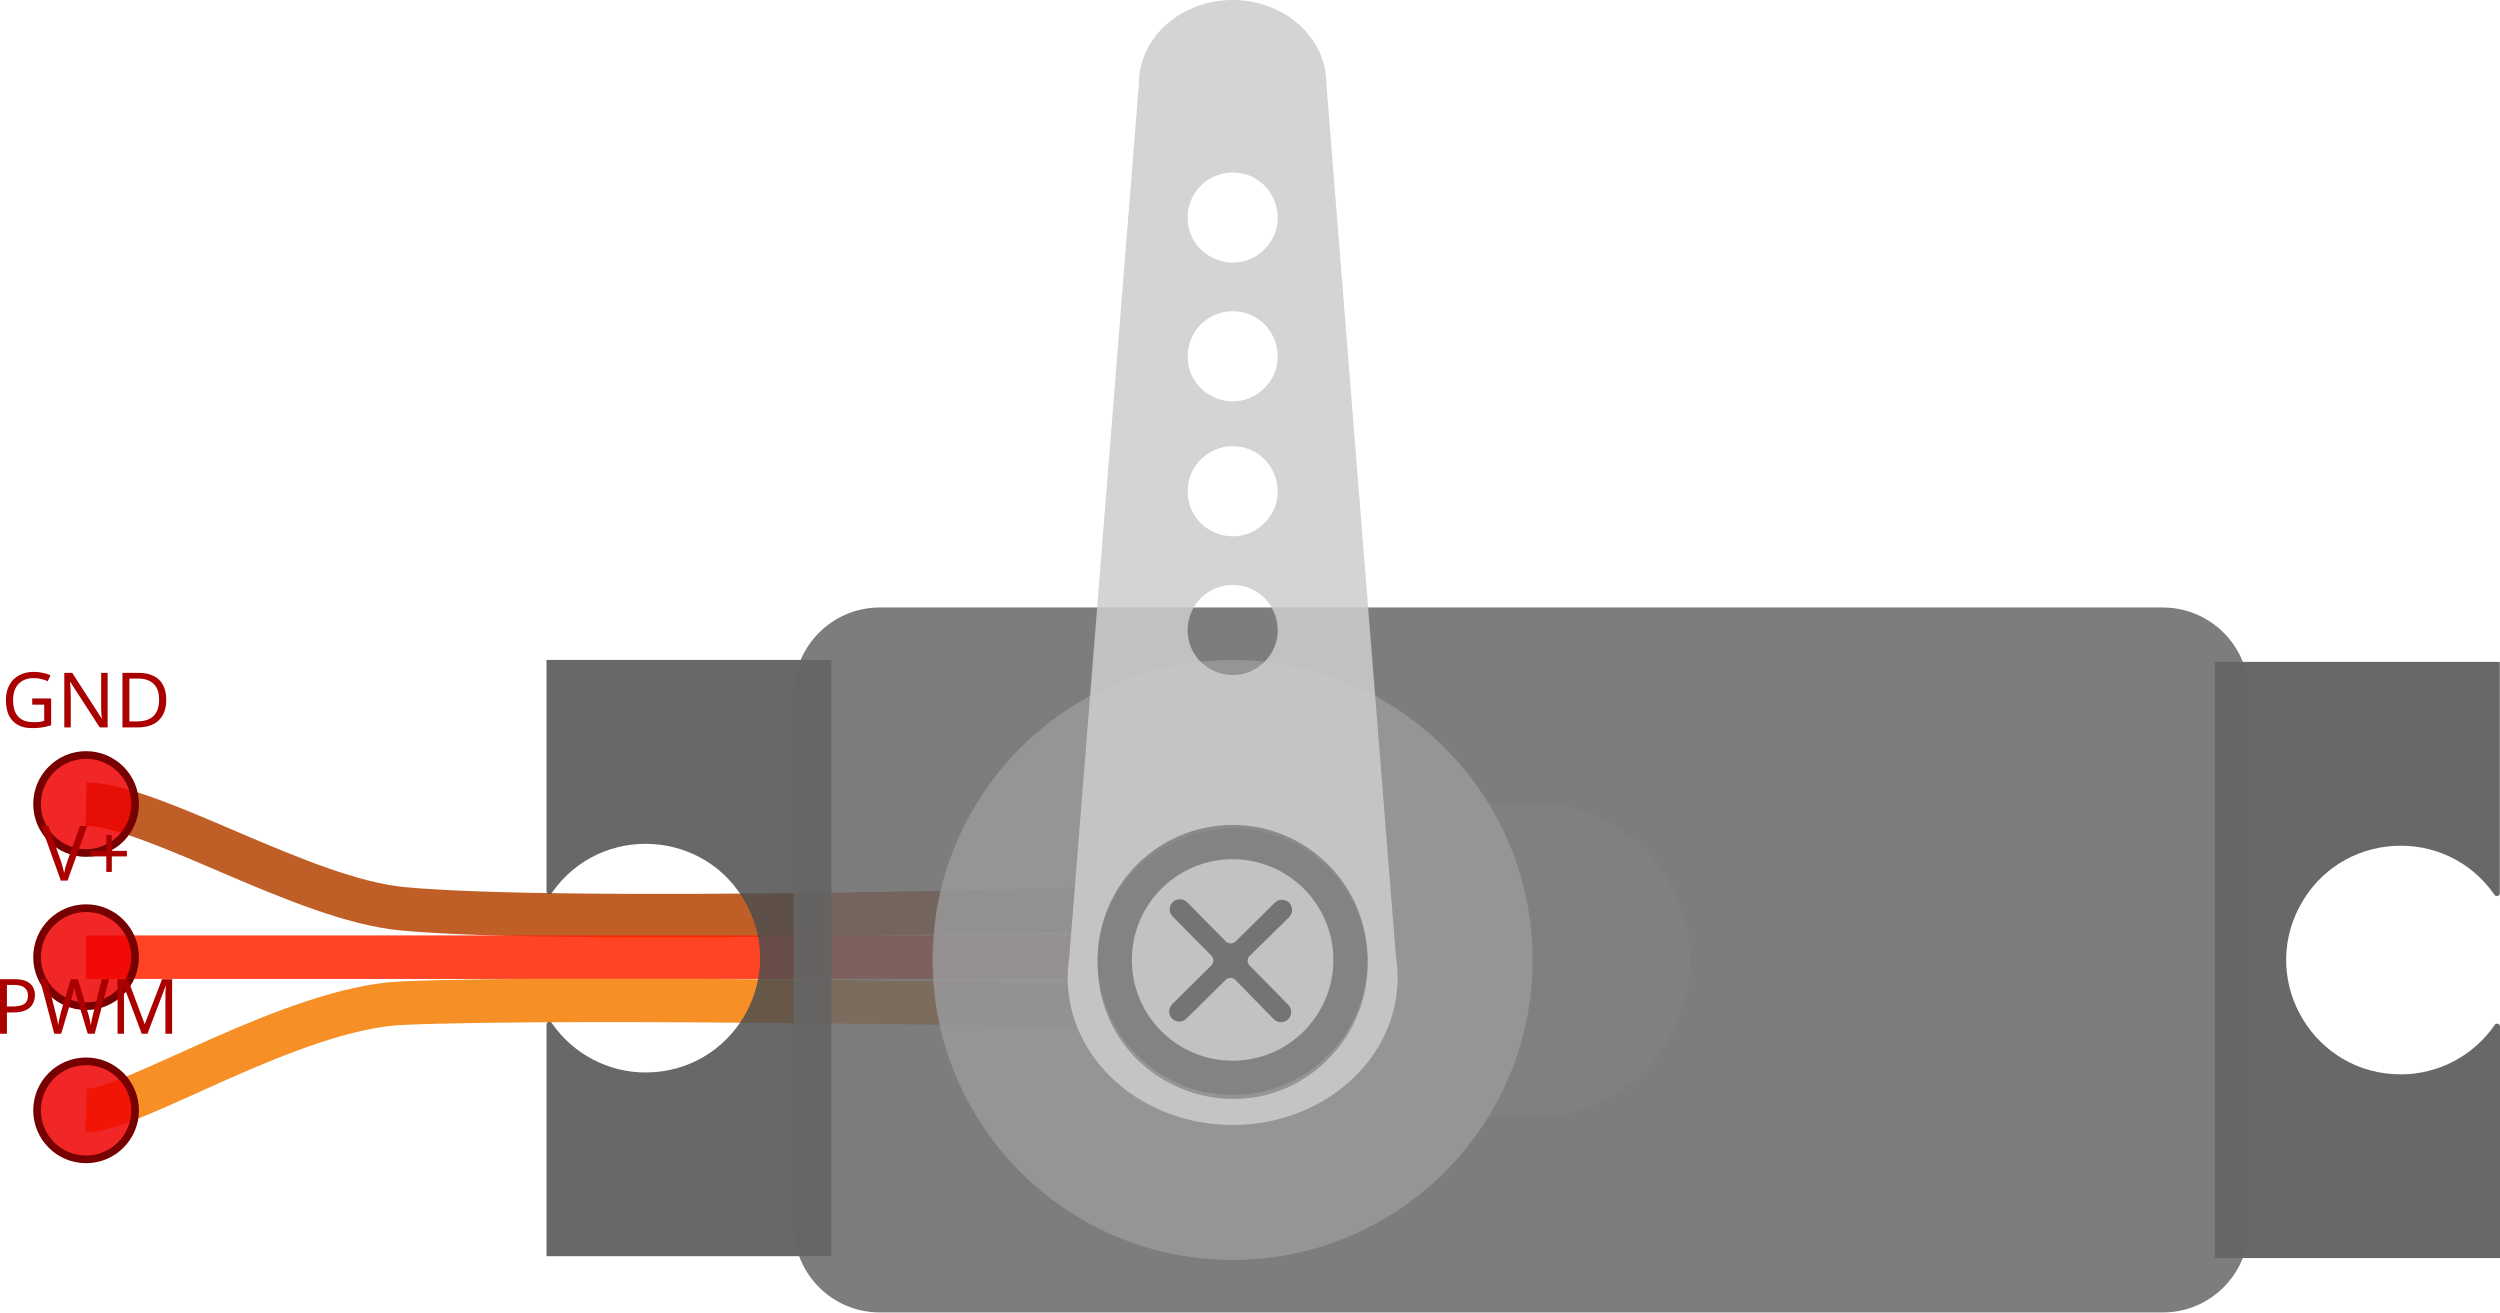
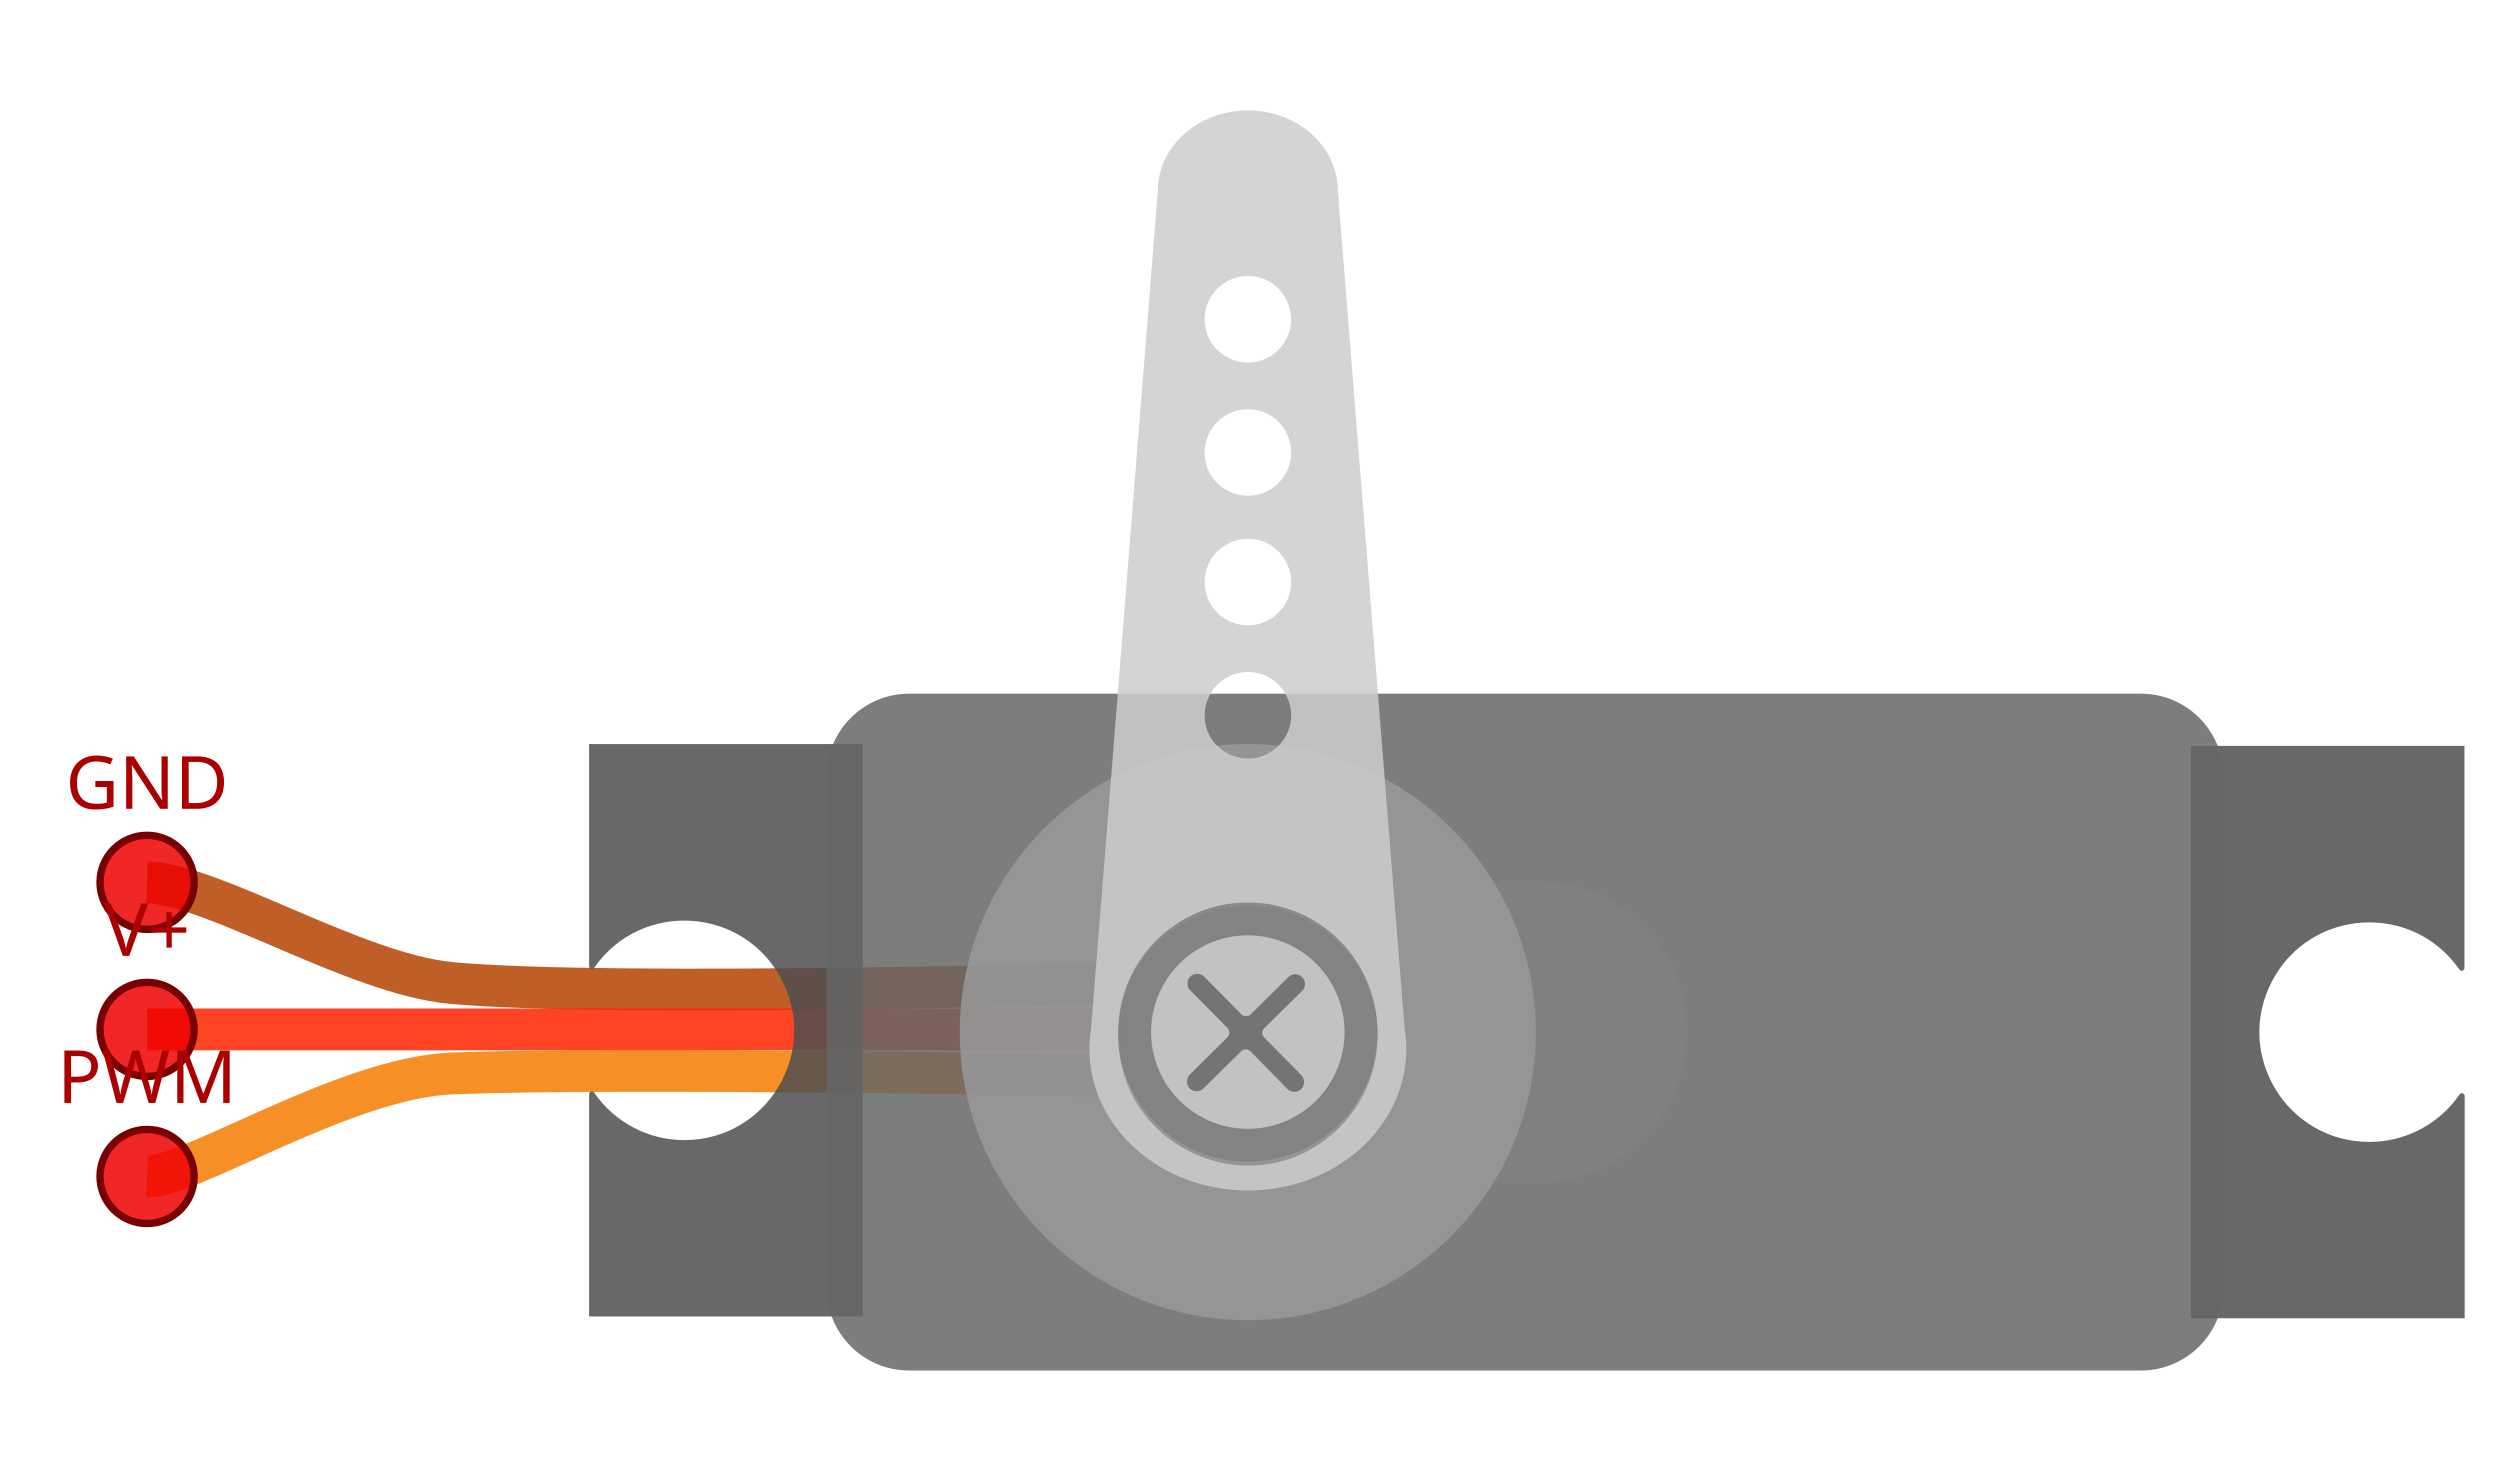
- <svg xmlns="http://www.w3.org/2000/svg" width="163.217" height="85.686" viewBox="0 0 163.217 85.686" version="1.1" id="svg52">
+ <svg xmlns="http://www.w3.org/2000/svg" width="170" height="100" viewBox="0 0 170 100" version="1.1" id="svg52">
  <defs id="defs52">
    <defs id="defs41">
      <g id="pin">
        <rect x="0" y="-1.91" width="3.72" height="3.71" id="rect40" />
        <path d="M 2.026,-1.91 H 15.558 L 2.133,-1.391 Z" id="path40" />
        <path d="M 2.026,1.8 H 15.558 L 2.133,1.293 Z" id="path41" />
        <rect fill="#cccccc" x="0.33" y="-1.23" width="3.04" height="2.46" rx="0.15" id="rect41" />
      </g>
    </defs>
  </defs>
-   <g id="g53" transform="translate(-34.38,-17.50903)">
+   <g id="g53" transform="translate(-30,-10)">
    <path stroke="#b44200" d="M 106.277,76.842 C 106.277,76.842 71.552,77.853 60.678,76.842 54.152,76.232 44.495,70.116 40,70" id="path42" style="opacity:0.85;fill:none;stroke-width:2.842" />
    <path stroke="#ff2300" d="M 106.283,80 H 40" id="path43" style="opacity:0.85;fill:none;stroke-width:2.842" />
    <path stroke="#f47b00" d="M 106.277,83.158 C 106.277,83.158 71.962,82.516 60.668,83 53.436,83.305 42.905,90.095 40,90" id="path44" style="opacity:0.85;fill:none;stroke-width:2.842" />
    <path fill="#4d4d4d" d="M 191.117,87.649 C 185.508,87.655 181.897,81.704 184.493,76.732 187.089,71.76 194.036,71.322 197.237,75.927 197.341,76.085 197.587,76.009 197.584,75.82 V 60.719 H 178.991 V 99.644 H 197.597 V 84.544 C 197.611,84.346 197.35,84.262 197.246,84.431 195.855,86.448 193.56,87.653 191.11,87.652 Z" id="path46" style="opacity:0.85;stroke-width:1.053" />
    <path fill="#4d4d4d" d="M 76.539,87.526 C 82.145,87.523 85.746,81.571 83.147,76.604 80.549,71.636 73.606,71.201 70.406,75.804 70.302,75.962 70.056,75.886 70.059,75.697 V 60.596 H 88.665 V 99.521 H 70.059 V 84.421 C 70.045,84.223 70.306,84.139 70.41,84.308 71.801,86.325 74.095,87.53 76.546,87.529 Z" id="path47" style="opacity:0.85;stroke-width:1.053" />
    <rect fill="#666666" x="86.209" y="57.17" width="94.988" height="46.025" rx="5.614" id="rect47" style="opacity:0.85;stroke-width:1.053" ry="5.614" />
    <path fill="#808080" d="M 134.434,69.9 H 119.256 V 90.465 H 134.434 C 140.113,90.465 144.716,85.861 144.716,80.183 144.716,74.504 140.113,69.9 134.434,69.9 Z" id="path48" style="opacity:0.85;stroke-width:1.053" />
    <circle fill="#999999" cx="114.852" cy="80.182" r="19.585" id="circle48" style="opacity:0.85;stroke-width:1.053" />
    <path fill="#cccccc" d="M 125.518,79.988 120.975,22.973 C 120.975,19.957 118.235,17.509 114.854,17.509 111.474,17.509 108.734,19.957 108.734,22.973 L 104.19,79.988 C 104.12,80.434 104.084,80.884 104.083,81.335 104.083,86.647 108.905,90.954 114.855,90.954 120.804,90.954 125.627,86.647 125.627,81.335 125.626,80.884 125.59,80.434 125.519,79.988 Z M 114.855,28.771 C 117.472,28.771 118.782,31.935 116.932,33.786 115.081,35.637 111.917,34.326 111.917,31.709 111.917,30.086 113.232,28.771 114.855,28.771 Z M 114.855,37.829 C 117.472,37.829 118.782,40.994 116.932,42.844 115.081,44.695 111.917,43.384 111.917,40.767 111.917,39.144 113.232,37.829 114.855,37.829 Z M 114.855,46.642 C 117.472,46.642 118.782,49.807 116.932,51.658 115.081,53.508 111.917,52.198 111.917,49.58 111.917,47.958 113.232,46.642 114.855,46.642 Z M 114.855,55.701 C 117.472,55.701 118.782,58.865 116.932,60.716 115.081,62.566 111.917,61.256 111.917,58.638 111.917,57.016 113.232,55.701 114.855,55.701 Z M 121.088,86.66 C 115.535,92.211 106.044,88.277 106.044,80.427 106.044,72.576 115.535,68.643 121.088,74.194 124.531,77.636 124.531,83.218 121.088,86.66 Z" id="path49" style="opacity:0.85;stroke-width:1.053" />
    <circle fill="#808080" cx="114.852" cy="80.182" r="8.813" id="circle49" style="opacity:0.85;stroke-width:1.053" />
    <circle fill="#cccccc" cx="114.852" cy="80.182" r="6.578" id="circle50" style="opacity:0.85;stroke-width:1.053" />
    <path fill="#666666" d="M 118.478,83.098 115.968,80.554 C 115.791,80.379 115.791,80.093 115.968,79.918 L 118.524,77.406 C 118.778,77.165 118.807,76.771 118.593,76.495 118.347,76.191 117.891,76.166 117.613,76.441 L 115.05,78.973 C 114.873,79.147 114.589,79.147 114.411,78.973 L 111.9,76.429 C 111.658,76.177 111.265,76.147 110.989,76.361 110.688,76.608 110.663,77.061 110.935,77.34 L 113.466,79.901 C 113.644,80.077 113.644,80.363 113.466,80.54 L 110.925,83.051 C 110.673,83.293 110.643,83.685 110.854,83.962 111.101,84.265 111.555,84.29 111.833,84.016 L 114.397,81.485 C 114.572,81.308 114.858,81.308 115.033,81.485 L 117.545,84.053 C 117.821,84.327 118.274,84.307 118.524,84.009 118.744,83.738 118.724,83.345 118.478,83.098 Z" id="path50" style="opacity:0.85;stroke-width:1.053" />
    <g id="g50" transform="translate(20,-2.629997)">
      <circle id="pin-GND" cx="20" cy="72.63" r="3.2" fill="#ee0000" fill-opacity="0.85" stroke="#770000" stroke-width="0.5" />
      <text x="20" y="67.63" font-size="5px" fill="#aa0000" text-anchor="middle" font-family="sans-serif" id="text50">GND</text>
    </g>
    <g id="g51" transform="translate(20,-2.629997)">
      <circle id="pin-V+" cx="20" cy="82.63" r="3.2" fill="#ee0000" fill-opacity="0.85" stroke="#770000" stroke-width="0.5" />
      <text x="20" y="77.63" font-size="5px" fill="#aa0000" text-anchor="middle" font-family="sans-serif" id="text51">V+</text>
    </g>
    <g id="g52" transform="translate(20,-2.629997)">
      <circle id="pin-PWM" cx="20" cy="92.63" r="3.2" fill="#ee0000" fill-opacity="0.85" stroke="#770000" stroke-width="0.5" />
      <text x="20" y="87.63" font-size="5px" fill="#aa0000" text-anchor="middle" font-family="sans-serif" id="text52">PWM</text>
    </g>
  </g>
</svg>
